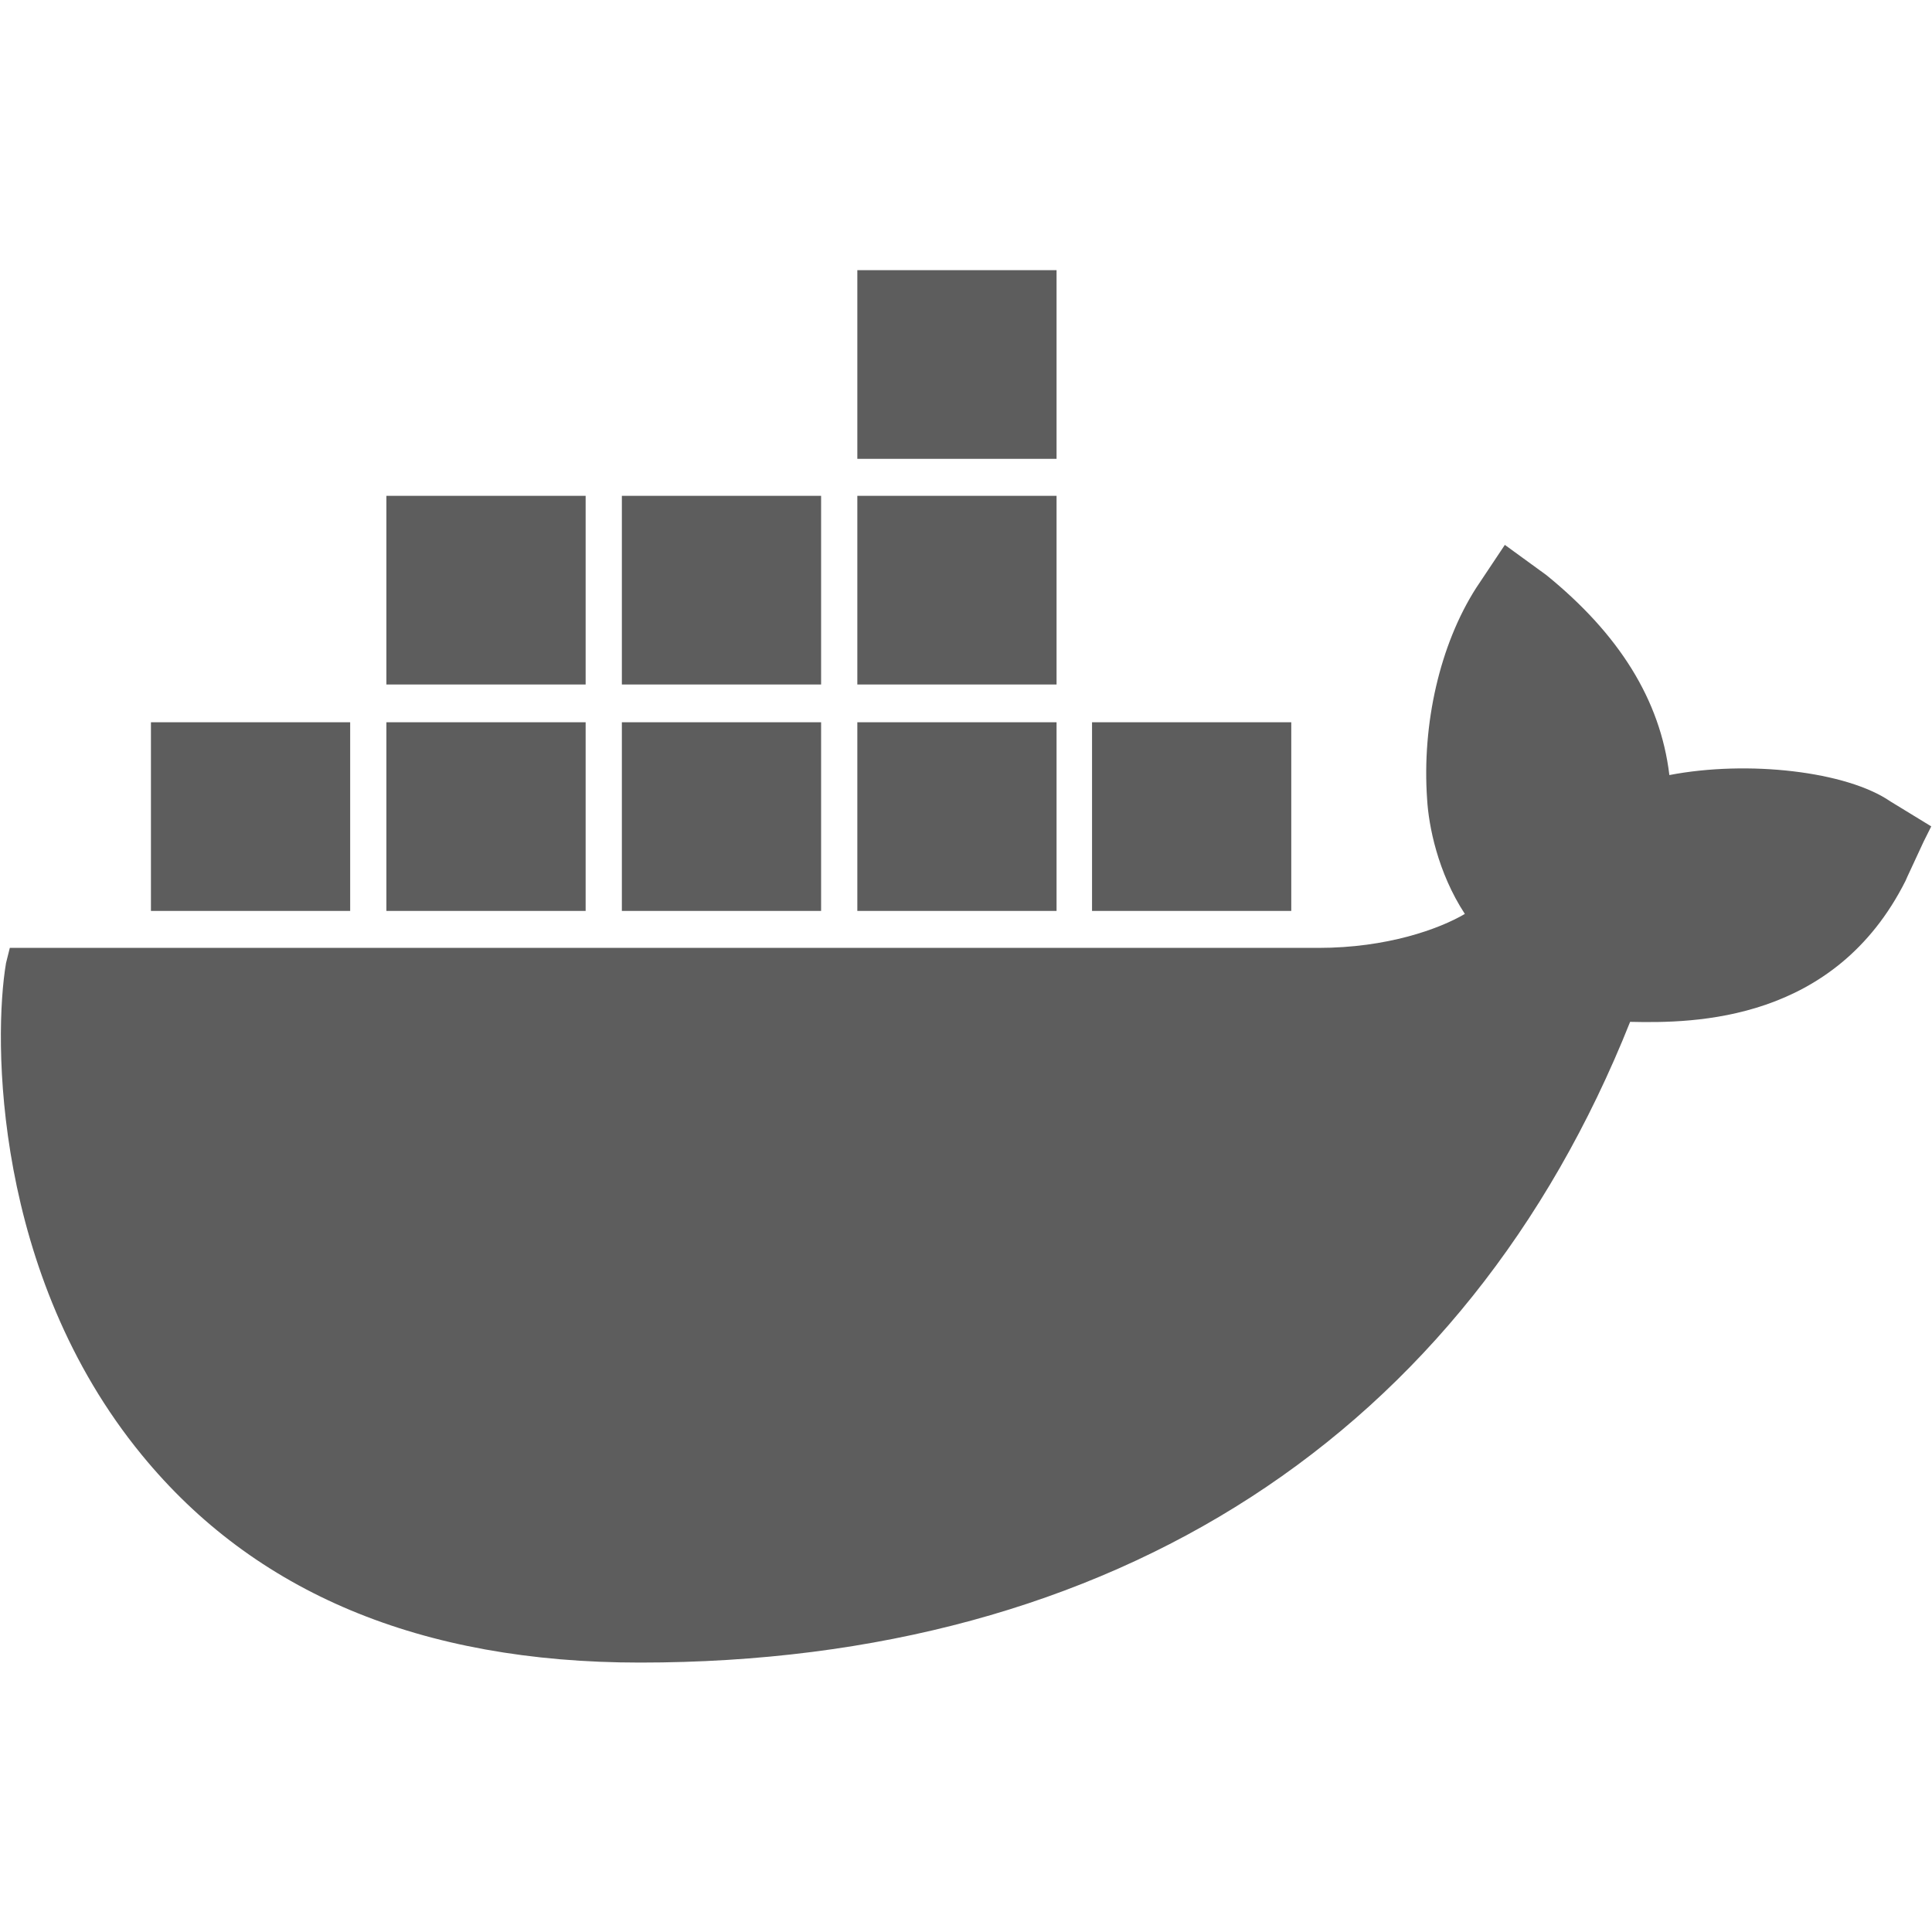
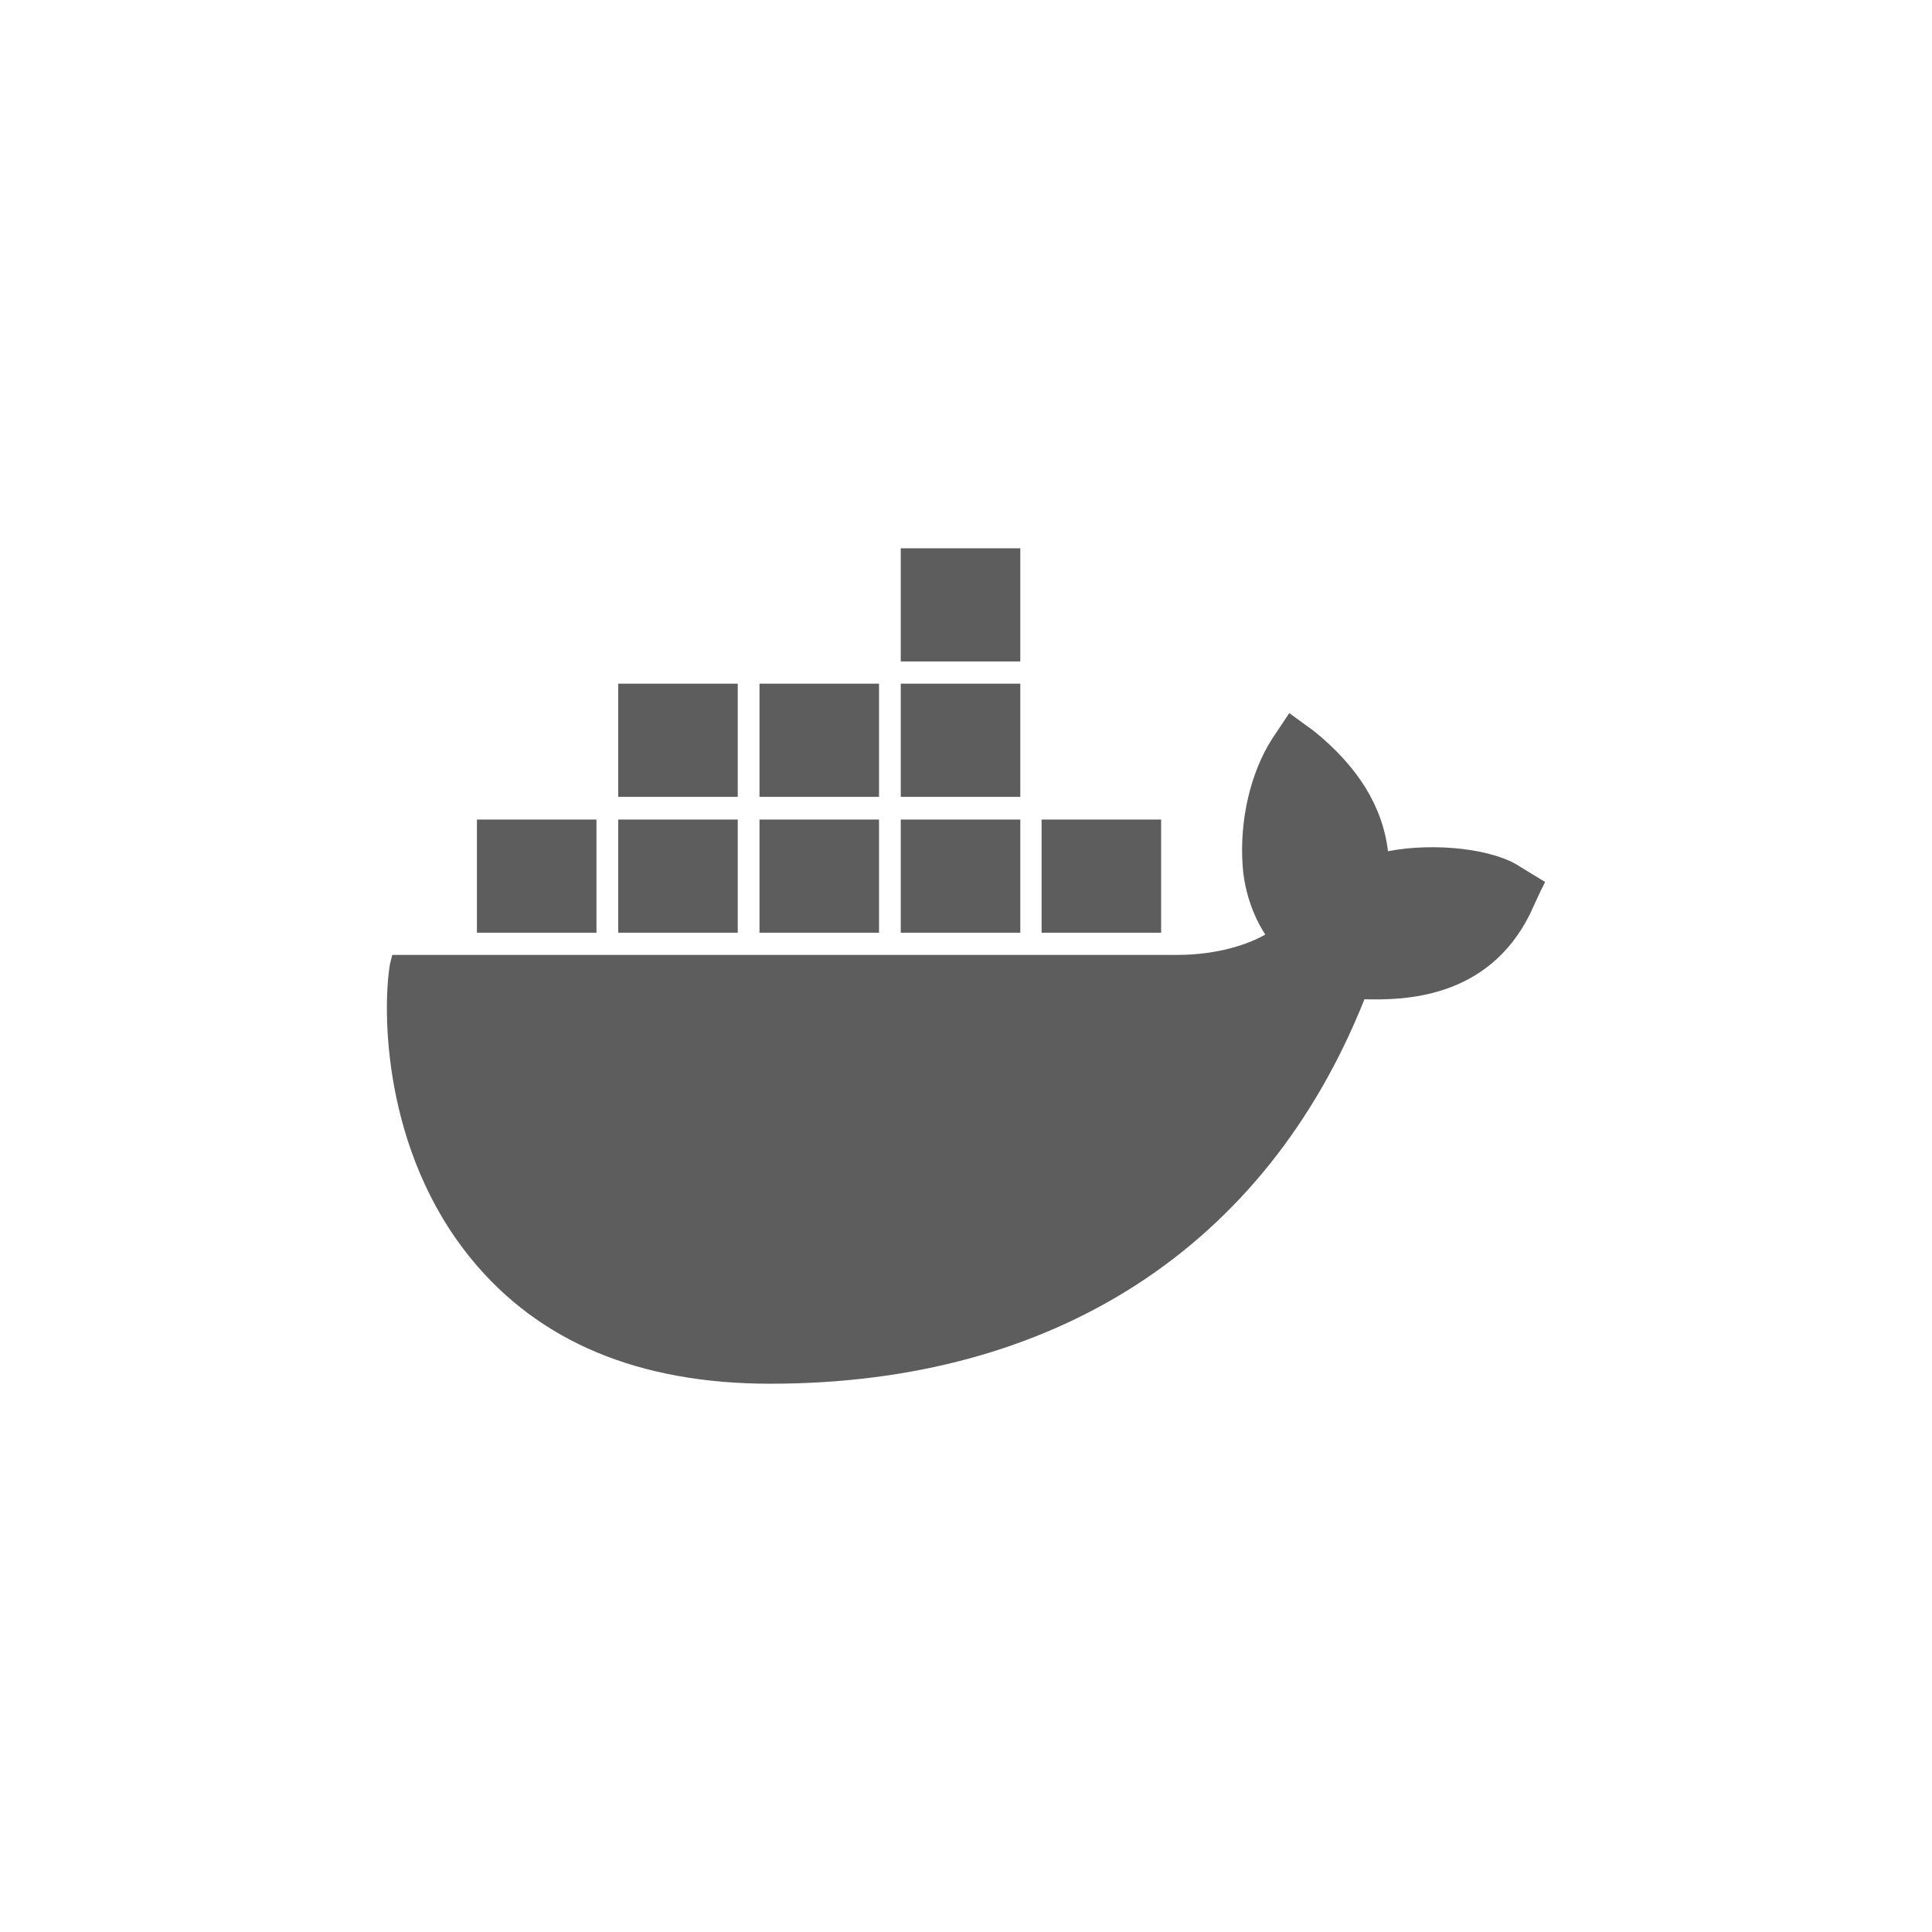
- <svg xmlns="http://www.w3.org/2000/svg" version="1.1" id="Layer_1" x="0px" y="0px" viewBox="0 0 256 256" style="enable-background:new 0 0 256 256;" xml:space="preserve">
-   <style type="text/css">
- 	.st0{fill:#5D5D5D;}
- </style>
-   <path class="st0" d="M250.5,106.2c-5.8-4-18.9-5.5-29.3-3.5c-1.2-10-6.7-18.7-16.3-26.5l-5.5-4l-3.8,5.7c-4.8,7.5-7.2,18-6.5,28  c0.2,3.5,1.4,9.7,5,15.2c-3.4,2-10.3,4.5-19.4,4.5H1.3l-0.5,2c-1.7,10-1.7,41.2,18,65.2c14.9,18.2,36.9,27.5,66,27.5  c62.8,0,109.4-30.2,131.2-84.9c8.6,0.2,27.1,0,36.5-18.7c0.2-0.5,0.7-1.5,2.4-5.2l1-2L250.5,106.2L250.5,106.2z M140,35.8h-26.4v25  H140V35.8L140,35.8z M140,65.7h-26.4v25H140V65.7L140,65.7z M108.8,65.7H82.4v25h26.4V65.7L108.8,65.7z M77.6,65.7H51.2v25h26.4  V65.7L77.6,65.7z M46.4,95.7H20v25h26.4V95.7L46.4,95.7z M77.6,95.7H51.2v25h26.4V95.7L77.6,95.7z M108.8,95.7H82.4v25h26.4V95.7  L108.8,95.7z M140,95.7h-26.4v25H140V95.7L140,95.7z M171.1,95.7h-26.4v25h26.4V95.7L171.1,95.7z" />
+ <svg xmlns="http://www.w3.org/2000/svg" version="1.1" width="256px" height="256px" viewBox="0,0,256,256">
+   <g transform="translate(51.2,51.2) scale(0.6,0.6)">
+     <g fill="#5d5d5d" fill-rule="nonzero" stroke="none" stroke-width="1" stroke-linecap="butt" stroke-linejoin="miter" stroke-miterlimit="10" stroke-dasharray="" stroke-dashoffset="0" font-family="none" font-weight="none" font-size="none" text-anchor="none" style="mix-blend-mode: normal">
+       <g transform="translate(-0.00782,-0.05)">
+         <path d="M250.5,106.2c-5.8,-4 -18.9,-5.5 -29.3,-3.5c-1.2,-10 -6.7,-18.7 -16.3,-26.5l-5.5,-4l-3.8,5.7c-4.8,7.5 -7.2,18 -6.5,28c0.2,3.5 1.4,9.7 5,15.2c-3.4,2 -10.3,4.5 -19.4,4.5h-173.4l-0.5,2c-1.7,10 -1.7,41.2 18,65.2c14.9,18.2 36.9,27.5 66,27.5c62.8,0 109.4,-30.2 131.2,-84.9c8.6,0.2 27.1,0 36.5,-18.7c0.2,-0.5 0.7,-1.5 2.4,-5.2l1,-2l-5.4,-3.3zM140,35.8h-26.4v25h26.4v-25zM140,65.7h-26.4v25h26.4v-25zM108.8,65.7h-26.4v25h26.4v-25zM77.6,65.7h-26.4v25h26.4v-25zM46.4,95.7h-26.4v25h26.4v-25zM77.6,95.7h-26.4v25h26.4v-25zM108.8,95.7h-26.4v25h26.4v-25zM140,95.7h-26.4v25h26.4v-25zM171.1,95.7h-26.4v25h26.4v-25z" />
+       </g>
+     </g>
+   </g>
</svg>
